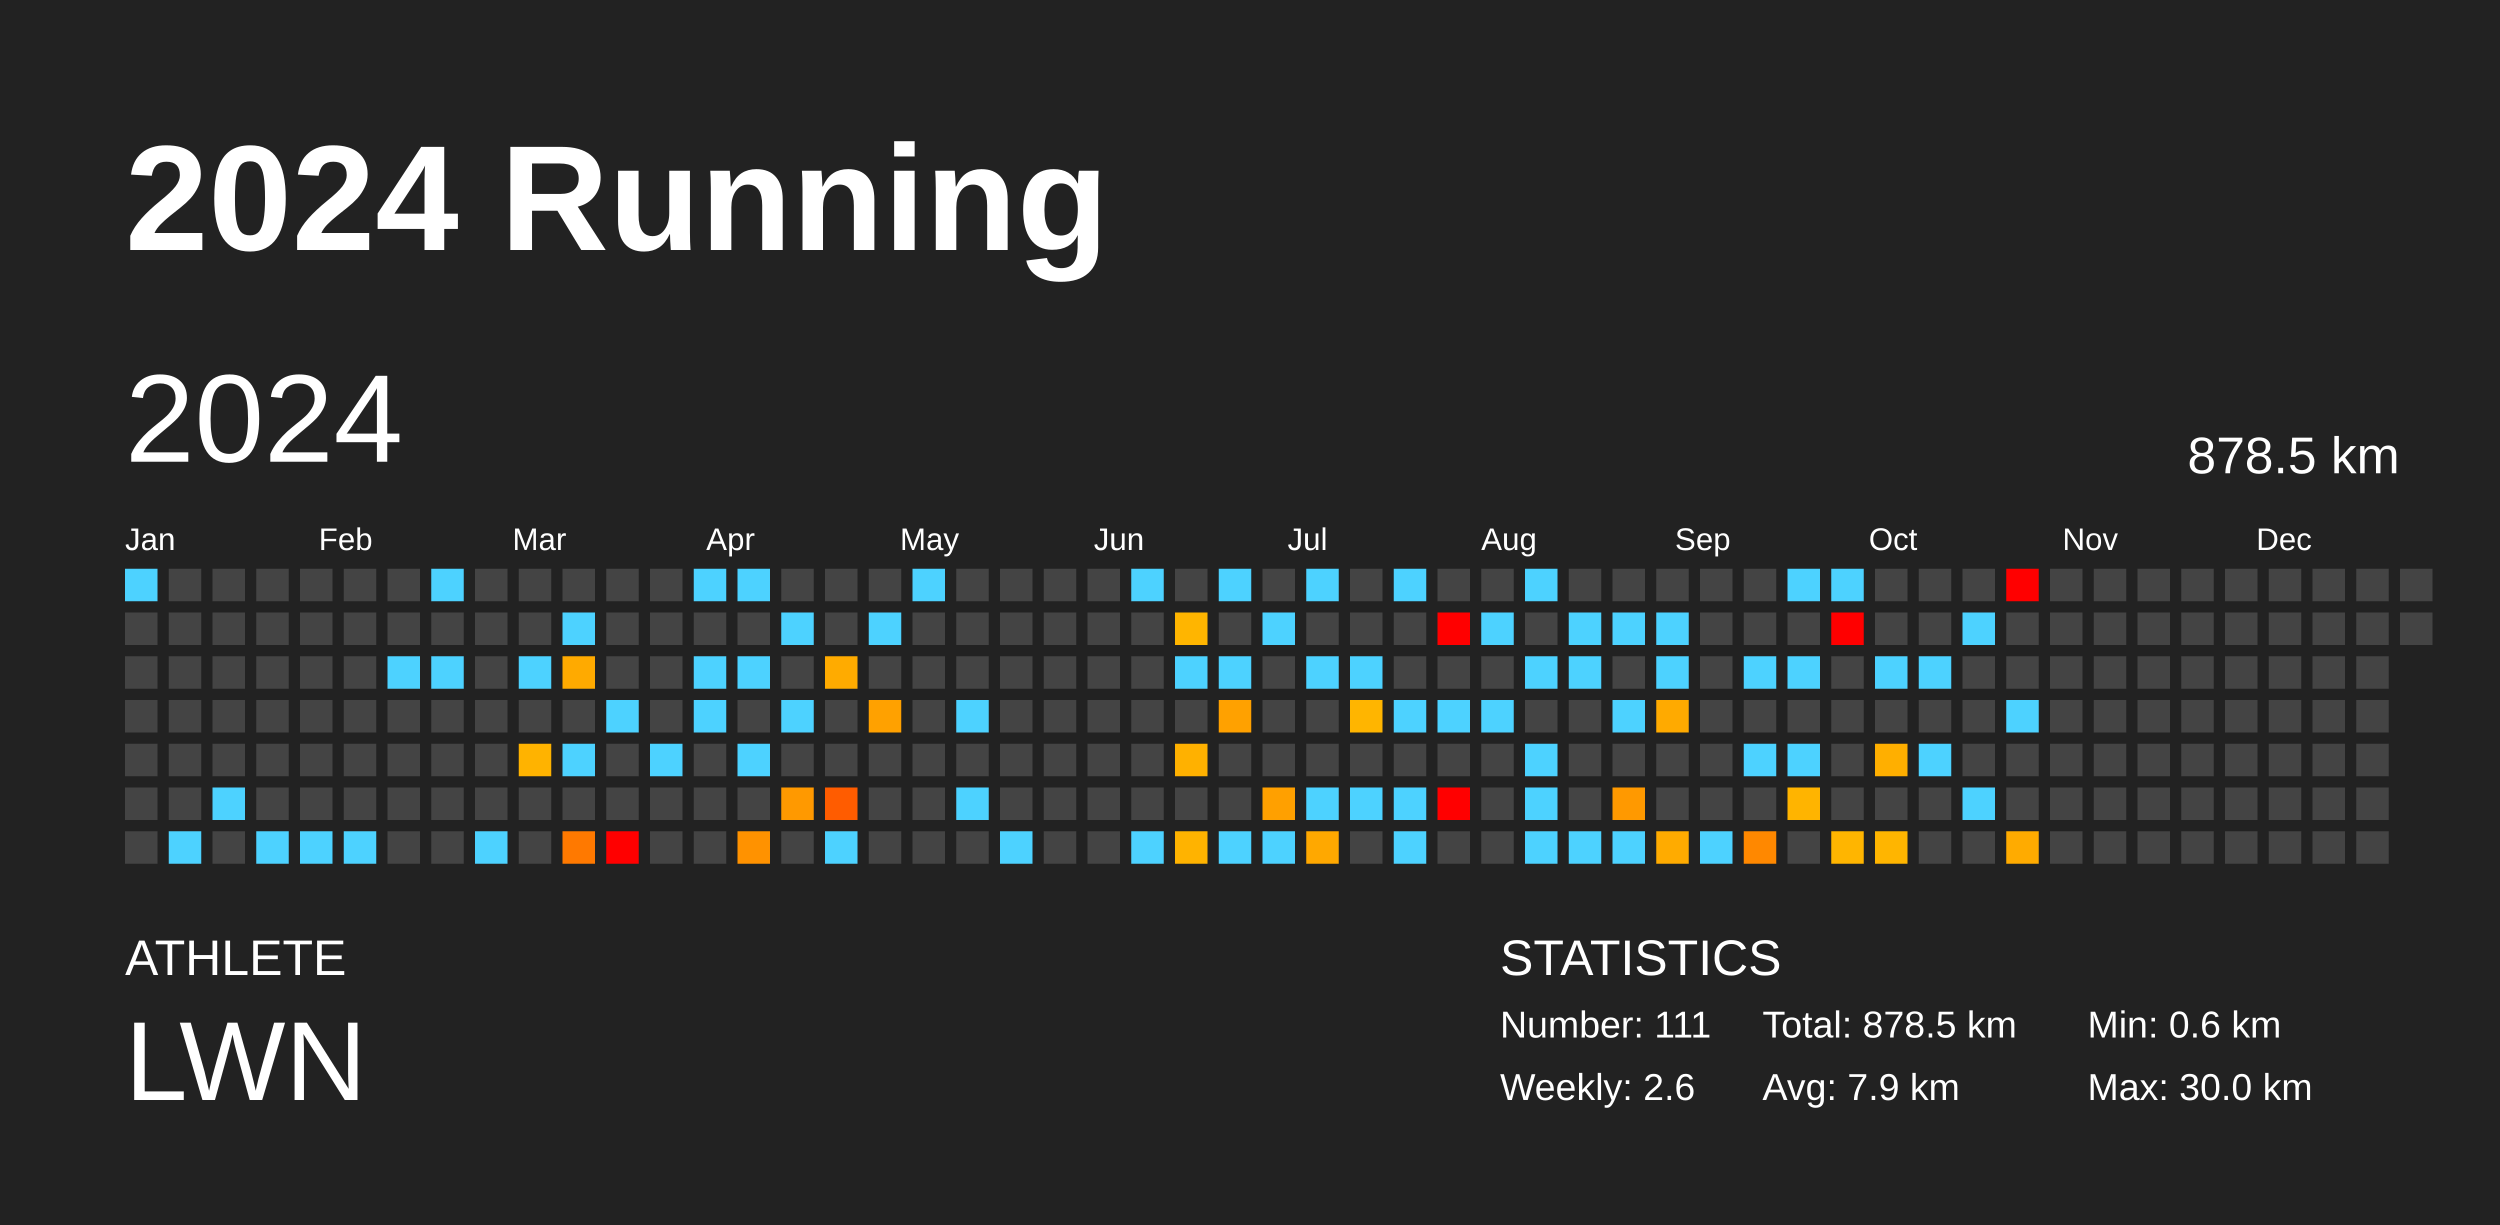
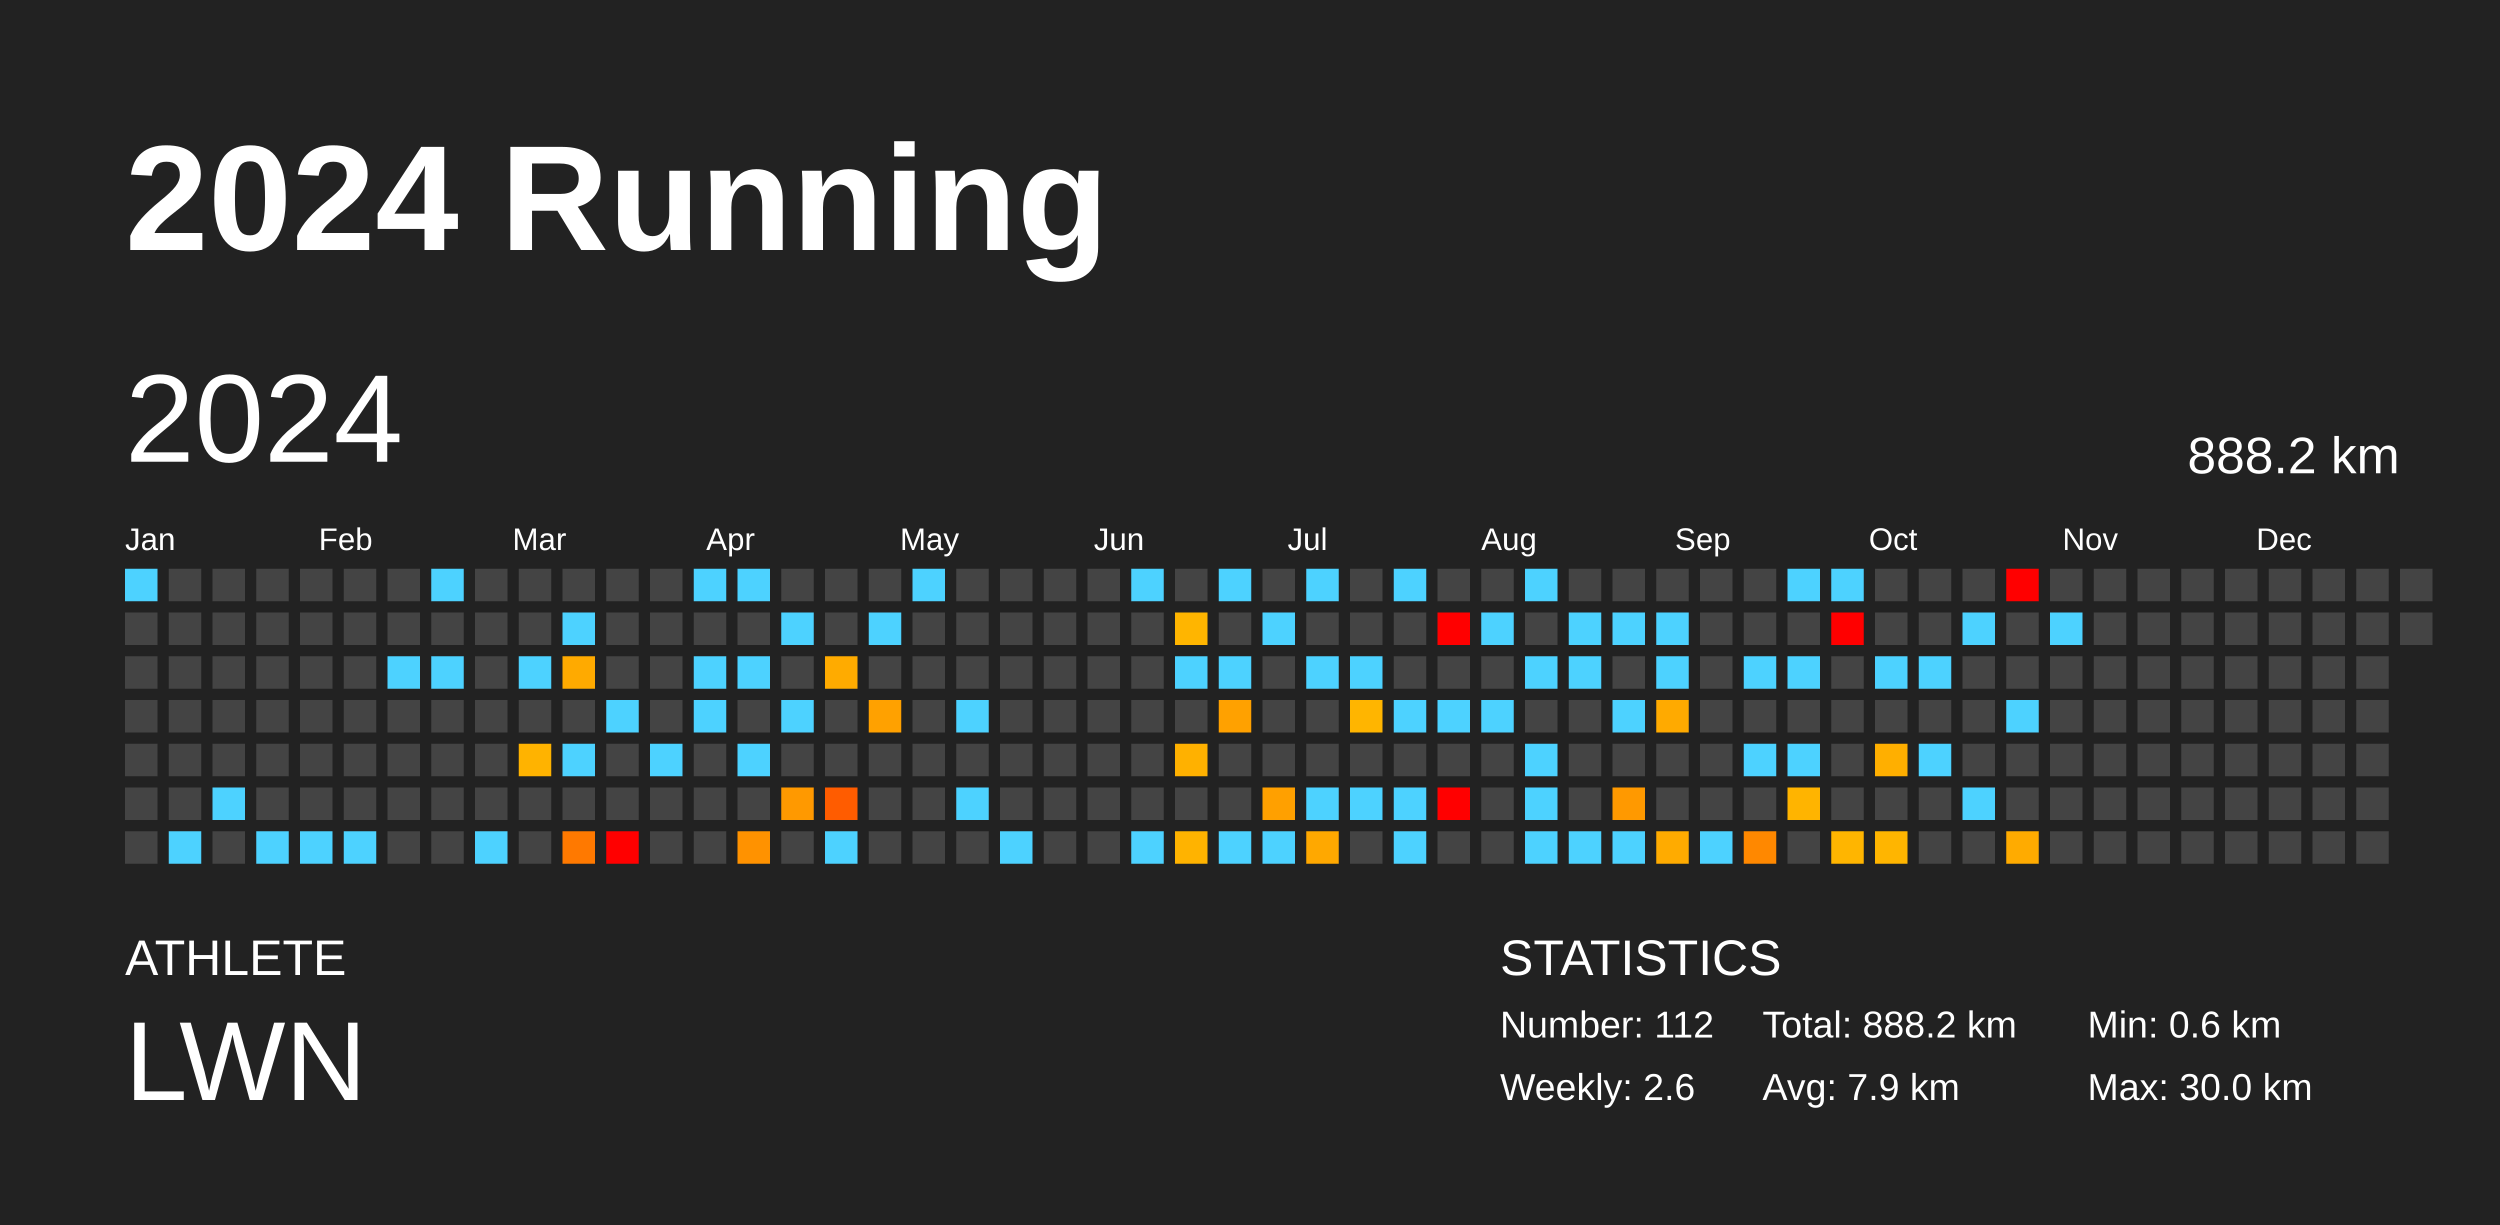
<svg xmlns="http://www.w3.org/2000/svg" baseProfile="full" height="98mm" version="1.1" viewBox="0,0,200,98" width="200mm">
  <defs />
  <rect fill="#222222" height="98" width="200" x="0" y="0" />
  <text fill="#FFFFFF" style="font-size:12px; font-family:Arial; font-weight:bold;" x="10" y="20">2024 Running</text>
  <text fill="#FFFFFF" style="font-size:4px; font-family:Arial" x="10" y="78">ATHLETE</text>
  <text fill="#FFFFFF" style="font-size:9px; font-family:Arial" x="10" y="88">LWN</text>
  <text fill="#FFFFFF" style="font-size:4px; font-family:Arial" x="120" y="78">STATISTICS</text>
-   <text fill="#FFFFFF" style="font-size:3px; font-family:Arial" x="120" y="83">Number: 111</text>
+   <text fill="#FFFFFF" style="font-size:3px; font-family:Arial" x="120" y="83">Number: 112</text>
  <text fill="#FFFFFF" style="font-size:3px; font-family:Arial" x="120" y="88">Weekly: 2.6</text>
-   <text fill="#FFFFFF" style="font-size:3px; font-family:Arial" x="141" y="83">Total: 878.5 km</text>
+   <text fill="#FFFFFF" style="font-size:3px; font-family:Arial" x="141" y="83">Total: 888.2 km</text>
  <text fill="#FFFFFF" style="font-size:3px; font-family:Arial" x="141" y="88">Avg: 7.9 km</text>
  <text fill="#FFFFFF" style="font-size:3px; font-family:Arial" x="167" y="83">Min: 0.6 km</text>
  <text fill="#FFFFFF" style="font-size:3px; font-family:Arial" x="167" y="88">Max: 30.0 km</text>
  <text dominant-baseline="hanging" fill="#FFFFFF" style="font-size:10.0px; font-family:Arial;" x="10" y="30">2024</text>
-   <text dominant-baseline="hanging" fill="#FFFFFF" style="font-size:4.125px; font-family:Arial;" x="175" y="35">878.5 km</text>
+   <text dominant-baseline="hanging" fill="#FFFFFF" style="font-size:4.125px; font-family:Arial;" x="175" y="35">888.2 km</text>
  <text fill="#FFFFFF" style="font-size:2.5px; font-family:Arial" x="10.0" y="44">Jan</text>
  <text fill="#FFFFFF" style="font-size:2.5px; font-family:Arial" x="25.5" y="44">Feb</text>
  <text fill="#FFFFFF" style="font-size:2.5px; font-family:Arial" x="41.0" y="44">Mar</text>
  <text fill="#FFFFFF" style="font-size:2.5px; font-family:Arial" x="56.5" y="44">Apr</text>
  <text fill="#FFFFFF" style="font-size:2.5px; font-family:Arial" x="72.0" y="44">May</text>
  <text fill="#FFFFFF" style="font-size:2.5px; font-family:Arial" x="87.5" y="44">Jun</text>
  <text fill="#FFFFFF" style="font-size:2.5px; font-family:Arial" x="103.0" y="44">Jul</text>
  <text fill="#FFFFFF" style="font-size:2.5px; font-family:Arial" x="118.5" y="44">Aug</text>
  <text fill="#FFFFFF" style="font-size:2.5px; font-family:Arial" x="134.0" y="44">Sep</text>
  <text fill="#FFFFFF" style="font-size:2.5px; font-family:Arial" x="149.5" y="44">Oct</text>
  <text fill="#FFFFFF" style="font-size:2.5px; font-family:Arial" x="165.0" y="44">Nov</text>
  <text fill="#FFFFFF" style="font-size:2.5px; font-family:Arial" x="180.5" y="44">Dec</text>
  <rect fill="#4dd2ff" height="2.6" width="2.6" x="10.0" y="45.5" />
  <rect fill="#444444" height="2.6" width="2.6" x="10.0" y="49.0" />
  <rect fill="#444444" height="2.6" width="2.6" x="10.0" y="52.5" />
  <rect fill="#444444" height="2.6" width="2.6" x="10.0" y="56.0" />
  <rect fill="#444444" height="2.6" width="2.6" x="10.0" y="59.5" />
  <rect fill="#444444" height="2.6" width="2.6" x="10.0" y="63.0" />
  <rect fill="#444444" height="2.6" width="2.6" x="10.0" y="66.5" />
  <rect fill="#444444" height="2.6" width="2.6" x="13.5" y="45.5" />
  <rect fill="#444444" height="2.6" width="2.6" x="13.5" y="49.0" />
  <rect fill="#444444" height="2.6" width="2.6" x="13.5" y="52.5" />
  <rect fill="#444444" height="2.6" width="2.6" x="13.5" y="56.0" />
  <rect fill="#444444" height="2.6" width="2.6" x="13.5" y="59.5" />
  <rect fill="#444444" height="2.6" width="2.6" x="13.5" y="63.0" />
  <rect fill="#4dd2ff" height="2.6" width="2.6" x="13.5" y="66.5" />
  <rect fill="#444444" height="2.6" width="2.6" x="17.0" y="45.5" />
  <rect fill="#444444" height="2.6" width="2.6" x="17.0" y="49.0" />
  <rect fill="#444444" height="2.6" width="2.6" x="17.0" y="52.5" />
  <rect fill="#444444" height="2.6" width="2.6" x="17.0" y="56.0" />
  <rect fill="#444444" height="2.6" width="2.6" x="17.0" y="59.5" />
  <rect fill="#4dd2ff" height="2.6" width="2.6" x="17.0" y="63.0" />
  <rect fill="#444444" height="2.6" width="2.6" x="17.0" y="66.5" />
  <rect fill="#444444" height="2.6" width="2.6" x="20.5" y="45.5" />
  <rect fill="#444444" height="2.6" width="2.6" x="20.5" y="49.0" />
  <rect fill="#444444" height="2.6" width="2.6" x="20.5" y="52.5" />
  <rect fill="#444444" height="2.6" width="2.6" x="20.5" y="56.0" />
  <rect fill="#444444" height="2.6" width="2.6" x="20.5" y="59.5" />
  <rect fill="#444444" height="2.6" width="2.6" x="20.5" y="63.0" />
  <rect fill="#4dd2ff" height="2.6" width="2.6" x="20.5" y="66.5" />
  <rect fill="#444444" height="2.6" width="2.6" x="24.0" y="45.5" />
  <rect fill="#444444" height="2.6" width="2.6" x="24.0" y="49.0" />
  <rect fill="#444444" height="2.6" width="2.6" x="24.0" y="52.5" />
  <rect fill="#444444" height="2.6" width="2.6" x="24.0" y="56.0" />
  <rect fill="#444444" height="2.6" width="2.6" x="24.0" y="59.5" />
  <rect fill="#444444" height="2.6" width="2.6" x="24.0" y="63.0" />
  <rect fill="#4dd2ff" height="2.6" width="2.6" x="24.0" y="66.5" />
  <rect fill="#444444" height="2.6" width="2.6" x="27.5" y="45.5" />
  <rect fill="#444444" height="2.6" width="2.6" x="27.5" y="49.0" />
  <rect fill="#444444" height="2.6" width="2.6" x="27.5" y="52.5" />
  <rect fill="#444444" height="2.6" width="2.6" x="27.5" y="56.0" />
  <rect fill="#444444" height="2.6" width="2.6" x="27.5" y="59.5" />
  <rect fill="#444444" height="2.6" width="2.6" x="27.5" y="63.0" />
  <rect fill="#4dd2ff" height="2.6" width="2.6" x="27.5" y="66.5" />
  <rect fill="#444444" height="2.6" width="2.6" x="31.0" y="45.5" />
  <rect fill="#444444" height="2.6" width="2.6" x="31.0" y="49.0" />
  <rect fill="#4dd2ff" height="2.6" width="2.6" x="31.0" y="52.5" />
  <rect fill="#444444" height="2.6" width="2.6" x="31.0" y="56.0" />
  <rect fill="#444444" height="2.6" width="2.6" x="31.0" y="59.5" />
  <rect fill="#444444" height="2.6" width="2.6" x="31.0" y="63.0" />
  <rect fill="#444444" height="2.6" width="2.6" x="31.0" y="66.5" />
  <rect fill="#4dd2ff" height="2.6" width="2.6" x="34.5" y="45.5" />
  <rect fill="#444444" height="2.6" width="2.6" x="34.5" y="49.0" />
  <rect fill="#4dd2ff" height="2.6" width="2.6" x="34.5" y="52.5" />
  <rect fill="#444444" height="2.6" width="2.6" x="34.5" y="56.0" />
  <rect fill="#444444" height="2.6" width="2.6" x="34.5" y="59.5" />
  <rect fill="#444444" height="2.6" width="2.6" x="34.5" y="63.0" />
  <rect fill="#444444" height="2.6" width="2.6" x="34.5" y="66.5" />
  <rect fill="#444444" height="2.6" width="2.6" x="38.0" y="45.5" />
  <rect fill="#444444" height="2.6" width="2.6" x="38.0" y="49.0" />
  <rect fill="#444444" height="2.6" width="2.6" x="38.0" y="52.5" />
  <rect fill="#444444" height="2.6" width="2.6" x="38.0" y="56.0" />
  <rect fill="#444444" height="2.6" width="2.6" x="38.0" y="59.5" />
  <rect fill="#444444" height="2.6" width="2.6" x="38.0" y="63.0" />
  <rect fill="#4dd2ff" height="2.6" width="2.6" x="38.0" y="66.5" />
  <rect fill="#444444" height="2.6" width="2.6" x="41.5" y="45.5" />
  <rect fill="#444444" height="2.6" width="2.6" x="41.5" y="49.0" />
  <rect fill="#4dd2ff" height="2.6" width="2.6" x="41.5" y="52.5" />
  <rect fill="#444444" height="2.6" width="2.6" x="41.5" y="56.0" />
  <rect fill="#ffb300" height="2.6" width="2.6" x="41.5" y="59.5" />
  <rect fill="#444444" height="2.6" width="2.6" x="41.5" y="63.0" />
  <rect fill="#444444" height="2.6" width="2.6" x="41.5" y="66.5" />
  <rect fill="#444444" height="2.6" width="2.6" x="45.0" y="45.5" />
  <rect fill="#4dd2ff" height="2.6" width="2.6" x="45.0" y="49.0" />
  <rect fill="#ffaa00" height="2.6" width="2.6" x="45.0" y="52.5" />
  <rect fill="#444444" height="2.6" width="2.6" x="45.0" y="56.0" />
  <rect fill="#4dd2ff" height="2.6" width="2.6" x="45.0" y="59.5" />
  <rect fill="#444444" height="2.6" width="2.6" x="45.0" y="63.0" />
  <rect fill="#ff7900" height="2.6" width="2.6" x="45.0" y="66.5" />
  <rect fill="#444444" height="2.6" width="2.6" x="48.5" y="45.5" />
  <rect fill="#444444" height="2.6" width="2.6" x="48.5" y="49.0" />
  <rect fill="#444444" height="2.6" width="2.6" x="48.5" y="52.5" />
  <rect fill="#4dd2ff" height="2.6" width="2.6" x="48.5" y="56.0" />
  <rect fill="#444444" height="2.6" width="2.6" x="48.5" y="59.5" />
  <rect fill="#444444" height="2.6" width="2.6" x="48.5" y="63.0" />
  <rect fill="red" height="2.6" width="2.6" x="48.5" y="66.5" />
  <rect fill="#444444" height="2.6" width="2.6" x="52.0" y="45.5" />
  <rect fill="#444444" height="2.6" width="2.6" x="52.0" y="49.0" />
  <rect fill="#444444" height="2.6" width="2.6" x="52.0" y="52.5" />
  <rect fill="#444444" height="2.6" width="2.6" x="52.0" y="56.0" />
  <rect fill="#4dd2ff" height="2.6" width="2.6" x="52.0" y="59.5" />
  <rect fill="#444444" height="2.6" width="2.6" x="52.0" y="63.0" />
  <rect fill="#444444" height="2.6" width="2.6" x="52.0" y="66.5" />
  <rect fill="#4dd2ff" height="2.6" width="2.6" x="55.5" y="45.5" />
  <rect fill="#444444" height="2.6" width="2.6" x="55.5" y="49.0" />
  <rect fill="#4dd2ff" height="2.6" width="2.6" x="55.5" y="52.5" />
  <rect fill="#4dd2ff" height="2.6" width="2.6" x="55.5" y="56.0" />
  <rect fill="#444444" height="2.6" width="2.6" x="55.5" y="59.5" />
  <rect fill="#444444" height="2.6" width="2.6" x="55.5" y="63.0" />
  <rect fill="#444444" height="2.6" width="2.6" x="55.5" y="66.5" />
  <rect fill="#4dd2ff" height="2.6" width="2.6" x="59.0" y="45.5" />
  <rect fill="#444444" height="2.6" width="2.6" x="59.0" y="49.0" />
  <rect fill="#4dd2ff" height="2.6" width="2.6" x="59.0" y="52.5" />
  <rect fill="#444444" height="2.6" width="2.6" x="59.0" y="56.0" />
  <rect fill="#4dd2ff" height="2.6" width="2.6" x="59.0" y="59.5" />
  <rect fill="#444444" height="2.6" width="2.6" x="59.0" y="63.0" />
  <rect fill="#ff9200" height="2.6" width="2.6" x="59.0" y="66.5" />
  <rect fill="#444444" height="2.6" width="2.6" x="62.5" y="45.5" />
  <rect fill="#4dd2ff" height="2.6" width="2.6" x="62.5" y="49.0" />
  <rect fill="#444444" height="2.6" width="2.6" x="62.5" y="52.5" />
  <rect fill="#4dd2ff" height="2.6" width="2.6" x="62.5" y="56.0" />
  <rect fill="#444444" height="2.6" width="2.6" x="62.5" y="59.5" />
  <rect fill="#ff9900" height="2.6" width="2.6" x="62.5" y="63.0" />
  <rect fill="#444444" height="2.6" width="2.6" x="62.5" y="66.5" />
  <rect fill="#444444" height="2.6" width="2.6" x="66.0" y="45.5" />
  <rect fill="#444444" height="2.6" width="2.6" x="66.0" y="49.0" />
  <rect fill="#ffab00" height="2.6" width="2.6" x="66.0" y="52.5" />
  <rect fill="#444444" height="2.6" width="2.6" x="66.0" y="56.0" />
  <rect fill="#444444" height="2.6" width="2.6" x="66.0" y="59.5" />
  <rect fill="#ff5c00" height="2.6" width="2.6" x="66.0" y="63.0" />
  <rect fill="#4dd2ff" height="2.6" width="2.6" x="66.0" y="66.5" />
  <rect fill="#444444" height="2.6" width="2.6" x="69.5" y="45.5" />
  <rect fill="#4dd2ff" height="2.6" width="2.6" x="69.5" y="49.0" />
  <rect fill="#444444" height="2.6" width="2.6" x="69.5" y="52.5" />
  <rect fill="#ffa100" height="2.6" width="2.6" x="69.5" y="56.0" />
  <rect fill="#444444" height="2.6" width="2.6" x="69.5" y="59.5" />
  <rect fill="#444444" height="2.6" width="2.6" x="69.5" y="63.0" />
  <rect fill="#444444" height="2.6" width="2.6" x="69.5" y="66.5" />
  <rect fill="#4dd2ff" height="2.6" width="2.6" x="73.0" y="45.5" />
  <rect fill="#444444" height="2.6" width="2.6" x="73.0" y="49.0" />
  <rect fill="#444444" height="2.6" width="2.6" x="73.0" y="52.5" />
  <rect fill="#444444" height="2.6" width="2.6" x="73.0" y="56.0" />
  <rect fill="#444444" height="2.6" width="2.6" x="73.0" y="59.5" />
  <rect fill="#444444" height="2.6" width="2.6" x="73.0" y="63.0" />
  <rect fill="#444444" height="2.6" width="2.6" x="73.0" y="66.5" />
  <rect fill="#444444" height="2.6" width="2.6" x="76.5" y="45.5" />
  <rect fill="#444444" height="2.6" width="2.6" x="76.5" y="49.0" />
  <rect fill="#444444" height="2.6" width="2.6" x="76.5" y="52.5" />
  <rect fill="#4dd2ff" height="2.6" width="2.6" x="76.5" y="56.0" />
  <rect fill="#444444" height="2.6" width="2.6" x="76.5" y="59.5" />
  <rect fill="#4dd2ff" height="2.6" width="2.6" x="76.5" y="63.0" />
  <rect fill="#444444" height="2.6" width="2.6" x="76.5" y="66.5" />
  <rect fill="#444444" height="2.6" width="2.6" x="80.0" y="45.5" />
  <rect fill="#444444" height="2.6" width="2.6" x="80.0" y="49.0" />
  <rect fill="#444444" height="2.6" width="2.6" x="80.0" y="52.5" />
  <rect fill="#444444" height="2.6" width="2.6" x="80.0" y="56.0" />
  <rect fill="#444444" height="2.6" width="2.6" x="80.0" y="59.5" />
  <rect fill="#444444" height="2.6" width="2.6" x="80.0" y="63.0" />
  <rect fill="#4dd2ff" height="2.6" width="2.6" x="80.0" y="66.5" />
  <rect fill="#444444" height="2.6" width="2.6" x="83.5" y="45.5" />
  <rect fill="#444444" height="2.6" width="2.6" x="83.5" y="49.0" />
  <rect fill="#444444" height="2.6" width="2.6" x="83.5" y="52.5" />
  <rect fill="#444444" height="2.6" width="2.6" x="83.5" y="56.0" />
  <rect fill="#444444" height="2.6" width="2.6" x="83.5" y="59.5" />
  <rect fill="#444444" height="2.6" width="2.6" x="83.5" y="63.0" />
  <rect fill="#444444" height="2.6" width="2.6" x="83.5" y="66.5" />
  <rect fill="#444444" height="2.6" width="2.6" x="87.0" y="45.5" />
  <rect fill="#444444" height="2.6" width="2.6" x="87.0" y="49.0" />
  <rect fill="#444444" height="2.6" width="2.6" x="87.0" y="52.5" />
  <rect fill="#444444" height="2.6" width="2.6" x="87.0" y="56.0" />
  <rect fill="#444444" height="2.6" width="2.6" x="87.0" y="59.5" />
  <rect fill="#444444" height="2.6" width="2.6" x="87.0" y="63.0" />
  <rect fill="#444444" height="2.6" width="2.6" x="87.0" y="66.5" />
  <rect fill="#4dd2ff" height="2.6" width="2.6" x="90.5" y="45.5" />
  <rect fill="#444444" height="2.6" width="2.6" x="90.5" y="49.0" />
  <rect fill="#444444" height="2.6" width="2.6" x="90.5" y="52.5" />
  <rect fill="#444444" height="2.6" width="2.6" x="90.5" y="56.0" />
  <rect fill="#444444" height="2.6" width="2.6" x="90.5" y="59.5" />
  <rect fill="#444444" height="2.6" width="2.6" x="90.5" y="63.0" />
  <rect fill="#4dd2ff" height="2.6" width="2.6" x="90.5" y="66.5" />
  <rect fill="#444444" height="2.6" width="2.6" x="94.0" y="45.5" />
  <rect fill="#ffb500" height="2.6" width="2.6" x="94.0" y="49.0" />
  <rect fill="#4dd2ff" height="2.6" width="2.6" x="94.0" y="52.5" />
  <rect fill="#444444" height="2.6" width="2.6" x="94.0" y="56.0" />
  <rect fill="#ffb100" height="2.6" width="2.6" x="94.0" y="59.5" />
  <rect fill="#444444" height="2.6" width="2.6" x="94.0" y="63.0" />
  <rect fill="#ffb300" height="2.6" width="2.6" x="94.0" y="66.5" />
  <rect fill="#4dd2ff" height="2.6" width="2.6" x="97.5" y="45.5" />
  <rect fill="#444444" height="2.6" width="2.6" x="97.5" y="49.0" />
  <rect fill="#4dd2ff" height="2.6" width="2.6" x="97.5" y="52.5" />
  <rect fill="#ffa100" height="2.6" width="2.6" x="97.5" y="56.0" />
  <rect fill="#444444" height="2.6" width="2.6" x="97.5" y="59.5" />
  <rect fill="#444444" height="2.6" width="2.6" x="97.5" y="63.0" />
  <rect fill="#4dd2ff" height="2.6" width="2.6" x="97.5" y="66.5" />
  <rect fill="#444444" height="2.6" width="2.6" x="101.0" y="45.5" />
  <rect fill="#4dd2ff" height="2.6" width="2.6" x="101.0" y="49.0" />
  <rect fill="#444444" height="2.6" width="2.6" x="101.0" y="52.5" />
  <rect fill="#444444" height="2.6" width="2.6" x="101.0" y="56.0" />
  <rect fill="#444444" height="2.6" width="2.6" x="101.0" y="59.5" />
  <rect fill="#ffa000" height="2.6" width="2.6" x="101.0" y="63.0" />
  <rect fill="#4dd2ff" height="2.6" width="2.6" x="101.0" y="66.5" />
  <rect fill="#4dd2ff" height="2.6" width="2.6" x="104.5" y="45.5" />
  <rect fill="#444444" height="2.6" width="2.6" x="104.5" y="49.0" />
  <rect fill="#4dd2ff" height="2.6" width="2.6" x="104.5" y="52.5" />
  <rect fill="#444444" height="2.6" width="2.6" x="104.5" y="56.0" />
  <rect fill="#444444" height="2.6" width="2.6" x="104.5" y="59.5" />
  <rect fill="#4dd2ff" height="2.6" width="2.6" x="104.5" y="63.0" />
  <rect fill="#ffa800" height="2.6" width="2.6" x="104.5" y="66.5" />
  <rect fill="#444444" height="2.6" width="2.6" x="108.0" y="45.5" />
  <rect fill="#444444" height="2.6" width="2.6" x="108.0" y="49.0" />
  <rect fill="#4dd2ff" height="2.6" width="2.6" x="108.0" y="52.5" />
  <rect fill="#ffb500" height="2.6" width="2.6" x="108.0" y="56.0" />
  <rect fill="#444444" height="2.6" width="2.6" x="108.0" y="59.5" />
  <rect fill="#4dd2ff" height="2.6" width="2.6" x="108.0" y="63.0" />
  <rect fill="#444444" height="2.6" width="2.6" x="108.0" y="66.5" />
  <rect fill="#4dd2ff" height="2.6" width="2.6" x="111.5" y="45.5" />
  <rect fill="#444444" height="2.6" width="2.6" x="111.5" y="49.0" />
  <rect fill="#444444" height="2.6" width="2.6" x="111.5" y="52.5" />
  <rect fill="#4dd2ff" height="2.6" width="2.6" x="111.5" y="56.0" />
  <rect fill="#444444" height="2.6" width="2.6" x="111.5" y="59.5" />
  <rect fill="#4dd2ff" height="2.6" width="2.6" x="111.5" y="63.0" />
  <rect fill="#4dd2ff" height="2.6" width="2.6" x="111.5" y="66.5" />
  <rect fill="#444444" height="2.6" width="2.6" x="115.0" y="45.5" />
  <rect fill="red" height="2.6" width="2.6" x="115.0" y="49.0" />
  <rect fill="#444444" height="2.6" width="2.6" x="115.0" y="52.5" />
  <rect fill="#4dd2ff" height="2.6" width="2.6" x="115.0" y="56.0" />
  <rect fill="#444444" height="2.6" width="2.6" x="115.0" y="59.5" />
  <rect fill="red" height="2.6" width="2.6" x="115.0" y="63.0" />
  <rect fill="#444444" height="2.6" width="2.6" x="115.0" y="66.5" />
  <rect fill="#444444" height="2.6" width="2.6" x="118.5" y="45.5" />
  <rect fill="#4dd2ff" height="2.6" width="2.6" x="118.5" y="49.0" />
  <rect fill="#444444" height="2.6" width="2.6" x="118.5" y="52.5" />
  <rect fill="#4dd2ff" height="2.6" width="2.6" x="118.5" y="56.0" />
  <rect fill="#444444" height="2.6" width="2.6" x="118.5" y="59.5" />
  <rect fill="#444444" height="2.6" width="2.6" x="118.5" y="63.0" />
  <rect fill="#444444" height="2.6" width="2.6" x="118.5" y="66.5" />
  <rect fill="#4dd2ff" height="2.6" width="2.6" x="122.0" y="45.5" />
  <rect fill="#444444" height="2.6" width="2.6" x="122.0" y="49.0" />
  <rect fill="#4dd2ff" height="2.6" width="2.6" x="122.0" y="52.5" />
  <rect fill="#444444" height="2.6" width="2.6" x="122.0" y="56.0" />
  <rect fill="#4dd2ff" height="2.6" width="2.6" x="122.0" y="59.5" />
  <rect fill="#4dd2ff" height="2.6" width="2.6" x="122.0" y="63.0" />
  <rect fill="#4dd2ff" height="2.6" width="2.6" x="122.0" y="66.5" />
  <rect fill="#444444" height="2.6" width="2.6" x="125.5" y="45.5" />
  <rect fill="#4dd2ff" height="2.6" width="2.6" x="125.5" y="49.0" />
  <rect fill="#4dd2ff" height="2.6" width="2.6" x="125.5" y="52.5" />
  <rect fill="#444444" height="2.6" width="2.6" x="125.5" y="56.0" />
  <rect fill="#444444" height="2.6" width="2.6" x="125.5" y="59.5" />
  <rect fill="#444444" height="2.6" width="2.6" x="125.5" y="63.0" />
  <rect fill="#4dd2ff" height="2.6" width="2.6" x="125.5" y="66.5" />
  <rect fill="#444444" height="2.6" width="2.6" x="129.0" y="45.5" />
  <rect fill="#4dd2ff" height="2.6" width="2.6" x="129.0" y="49.0" />
  <rect fill="#444444" height="2.6" width="2.6" x="129.0" y="52.5" />
  <rect fill="#4dd2ff" height="2.6" width="2.6" x="129.0" y="56.0" />
  <rect fill="#444444" height="2.6" width="2.6" x="129.0" y="59.5" />
  <rect fill="#ff9900" height="2.6" width="2.6" x="129.0" y="63.0" />
  <rect fill="#4dd2ff" height="2.6" width="2.6" x="129.0" y="66.5" />
  <rect fill="#444444" height="2.6" width="2.6" x="132.5" y="45.5" />
  <rect fill="#4dd2ff" height="2.6" width="2.6" x="132.5" y="49.0" />
  <rect fill="#4dd2ff" height="2.6" width="2.6" x="132.5" y="52.5" />
  <rect fill="#ffaa00" height="2.6" width="2.6" x="132.5" y="56.0" />
  <rect fill="#444444" height="2.6" width="2.6" x="132.5" y="59.5" />
  <rect fill="#444444" height="2.6" width="2.6" x="132.5" y="63.0" />
  <rect fill="#ffab00" height="2.6" width="2.6" x="132.5" y="66.5" />
  <rect fill="#444444" height="2.6" width="2.6" x="136.0" y="45.5" />
  <rect fill="#444444" height="2.6" width="2.6" x="136.0" y="49.0" />
  <rect fill="#444444" height="2.6" width="2.6" x="136.0" y="52.5" />
  <rect fill="#444444" height="2.6" width="2.6" x="136.0" y="56.0" />
  <rect fill="#444444" height="2.6" width="2.6" x="136.0" y="59.5" />
  <rect fill="#444444" height="2.6" width="2.6" x="136.0" y="63.0" />
  <rect fill="#4dd2ff" height="2.6" width="2.6" x="136.0" y="66.5" />
  <rect fill="#444444" height="2.6" width="2.6" x="139.5" y="45.5" />
  <rect fill="#444444" height="2.6" width="2.6" x="139.5" y="49.0" />
  <rect fill="#4dd2ff" height="2.6" width="2.6" x="139.5" y="52.5" />
  <rect fill="#444444" height="2.6" width="2.6" x="139.5" y="56.0" />
  <rect fill="#4dd2ff" height="2.6" width="2.6" x="139.5" y="59.5" />
  <rect fill="#444444" height="2.6" width="2.6" x="139.5" y="63.0" />
  <rect fill="#ff8800" height="2.6" width="2.6" x="139.5" y="66.5" />
  <rect fill="#4dd2ff" height="2.6" width="2.6" x="143.0" y="45.5" />
  <rect fill="#444444" height="2.6" width="2.6" x="143.0" y="49.0" />
  <rect fill="#4dd2ff" height="2.6" width="2.6" x="143.0" y="52.5" />
  <rect fill="#444444" height="2.6" width="2.6" x="143.0" y="56.0" />
  <rect fill="#4dd2ff" height="2.6" width="2.6" x="143.0" y="59.5" />
  <rect fill="#ffb400" height="2.6" width="2.6" x="143.0" y="63.0" />
  <rect fill="#444444" height="2.6" width="2.6" x="143.0" y="66.5" />
  <rect fill="#4dd2ff" height="2.6" width="2.6" x="146.5" y="45.5" />
  <rect fill="red" height="2.6" width="2.6" x="146.5" y="49.0" />
  <rect fill="#444444" height="2.6" width="2.6" x="146.5" y="52.5" />
  <rect fill="#444444" height="2.6" width="2.6" x="146.5" y="56.0" />
  <rect fill="#444444" height="2.6" width="2.6" x="146.5" y="59.5" />
  <rect fill="#444444" height="2.6" width="2.6" x="146.5" y="63.0" />
  <rect fill="#ffb500" height="2.6" width="2.6" x="146.5" y="66.5" />
  <rect fill="#444444" height="2.6" width="2.6" x="150.0" y="45.5" />
  <rect fill="#444444" height="2.6" width="2.6" x="150.0" y="49.0" />
  <rect fill="#4dd2ff" height="2.6" width="2.6" x="150.0" y="52.5" />
  <rect fill="#444444" height="2.6" width="2.6" x="150.0" y="56.0" />
  <rect fill="#ffaf00" height="2.6" width="2.6" x="150.0" y="59.5" />
  <rect fill="#444444" height="2.6" width="2.6" x="150.0" y="63.0" />
  <rect fill="#ffb500" height="2.6" width="2.6" x="150.0" y="66.5" />
  <rect fill="#444444" height="2.6" width="2.6" x="153.5" y="45.5" />
  <rect fill="#444444" height="2.6" width="2.6" x="153.5" y="49.0" />
  <rect fill="#4dd2ff" height="2.6" width="2.6" x="153.5" y="52.5" />
  <rect fill="#444444" height="2.6" width="2.6" x="153.5" y="56.0" />
  <rect fill="#4dd2ff" height="2.6" width="2.6" x="153.5" y="59.5" />
  <rect fill="#444444" height="2.6" width="2.6" x="153.5" y="63.0" />
  <rect fill="#444444" height="2.6" width="2.6" x="153.5" y="66.5" />
  <rect fill="#444444" height="2.6" width="2.6" x="157.0" y="45.5" />
  <rect fill="#4dd2ff" height="2.6" width="2.6" x="157.0" y="49.0" />
  <rect fill="#444444" height="2.6" width="2.6" x="157.0" y="52.5" />
  <rect fill="#444444" height="2.6" width="2.6" x="157.0" y="56.0" />
  <rect fill="#444444" height="2.6" width="2.6" x="157.0" y="59.5" />
  <rect fill="#4dd2ff" height="2.6" width="2.6" x="157.0" y="63.0" />
  <rect fill="#444444" height="2.6" width="2.6" x="157.0" y="66.5" />
  <rect fill="red" height="2.6" width="2.6" x="160.5" y="45.5" />
  <rect fill="#444444" height="2.6" width="2.6" x="160.5" y="49.0" />
  <rect fill="#444444" height="2.6" width="2.6" x="160.5" y="52.5" />
  <rect fill="#4dd2ff" height="2.6" width="2.6" x="160.5" y="56.0" />
  <rect fill="#444444" height="2.6" width="2.6" x="160.5" y="59.5" />
  <rect fill="#444444" height="2.6" width="2.6" x="160.5" y="63.0" />
  <rect fill="#ffab00" height="2.6" width="2.6" x="160.5" y="66.5" />
  <rect fill="#444444" height="2.6" width="2.6" x="164.0" y="45.5" />
-   <rect fill="#444444" height="2.6" width="2.6" x="164.0" y="49.0" />
+   <rect fill="#4dd2ff" height="2.6" width="2.6" x="164.0" y="49.0" />
  <rect fill="#444444" height="2.6" width="2.6" x="164.0" y="52.5" />
  <rect fill="#444444" height="2.6" width="2.6" x="164.0" y="56.0" />
  <rect fill="#444444" height="2.6" width="2.6" x="164.0" y="59.5" />
  <rect fill="#444444" height="2.6" width="2.6" x="164.0" y="63.0" />
  <rect fill="#444444" height="2.6" width="2.6" x="164.0" y="66.5" />
  <rect fill="#444444" height="2.6" width="2.6" x="167.5" y="45.5" />
  <rect fill="#444444" height="2.6" width="2.6" x="167.5" y="49.0" />
  <rect fill="#444444" height="2.6" width="2.6" x="167.5" y="52.5" />
  <rect fill="#444444" height="2.6" width="2.6" x="167.5" y="56.0" />
  <rect fill="#444444" height="2.6" width="2.6" x="167.5" y="59.5" />
  <rect fill="#444444" height="2.6" width="2.6" x="167.5" y="63.0" />
  <rect fill="#444444" height="2.6" width="2.6" x="167.5" y="66.5" />
  <rect fill="#444444" height="2.6" width="2.6" x="171.0" y="45.5" />
  <rect fill="#444444" height="2.6" width="2.6" x="171.0" y="49.0" />
  <rect fill="#444444" height="2.6" width="2.6" x="171.0" y="52.5" />
  <rect fill="#444444" height="2.6" width="2.6" x="171.0" y="56.0" />
  <rect fill="#444444" height="2.6" width="2.6" x="171.0" y="59.5" />
  <rect fill="#444444" height="2.6" width="2.6" x="171.0" y="63.0" />
  <rect fill="#444444" height="2.6" width="2.6" x="171.0" y="66.5" />
  <rect fill="#444444" height="2.6" width="2.6" x="174.5" y="45.5" />
  <rect fill="#444444" height="2.6" width="2.6" x="174.5" y="49.0" />
  <rect fill="#444444" height="2.6" width="2.6" x="174.5" y="52.5" />
  <rect fill="#444444" height="2.6" width="2.6" x="174.5" y="56.0" />
  <rect fill="#444444" height="2.6" width="2.6" x="174.5" y="59.5" />
  <rect fill="#444444" height="2.6" width="2.6" x="174.5" y="63.0" />
  <rect fill="#444444" height="2.6" width="2.6" x="174.5" y="66.5" />
  <rect fill="#444444" height="2.6" width="2.6" x="178.0" y="45.5" />
  <rect fill="#444444" height="2.6" width="2.6" x="178.0" y="49.0" />
  <rect fill="#444444" height="2.6" width="2.6" x="178.0" y="52.5" />
  <rect fill="#444444" height="2.6" width="2.6" x="178.0" y="56.0" />
  <rect fill="#444444" height="2.6" width="2.6" x="178.0" y="59.5" />
  <rect fill="#444444" height="2.6" width="2.6" x="178.0" y="63.0" />
  <rect fill="#444444" height="2.6" width="2.6" x="178.0" y="66.5" />
  <rect fill="#444444" height="2.6" width="2.6" x="181.5" y="45.5" />
  <rect fill="#444444" height="2.6" width="2.6" x="181.5" y="49.0" />
  <rect fill="#444444" height="2.6" width="2.6" x="181.5" y="52.5" />
  <rect fill="#444444" height="2.6" width="2.6" x="181.5" y="56.0" />
  <rect fill="#444444" height="2.6" width="2.6" x="181.5" y="59.5" />
  <rect fill="#444444" height="2.6" width="2.6" x="181.5" y="63.0" />
  <rect fill="#444444" height="2.6" width="2.6" x="181.5" y="66.5" />
  <rect fill="#444444" height="2.6" width="2.6" x="185.0" y="45.5" />
  <rect fill="#444444" height="2.6" width="2.6" x="185.0" y="49.0" />
  <rect fill="#444444" height="2.6" width="2.6" x="185.0" y="52.5" />
  <rect fill="#444444" height="2.6" width="2.6" x="185.0" y="56.0" />
  <rect fill="#444444" height="2.6" width="2.6" x="185.0" y="59.5" />
  <rect fill="#444444" height="2.6" width="2.6" x="185.0" y="63.0" />
  <rect fill="#444444" height="2.6" width="2.6" x="185.0" y="66.5" />
  <rect fill="#444444" height="2.6" width="2.6" x="188.5" y="45.5" />
  <rect fill="#444444" height="2.6" width="2.6" x="188.5" y="49.0" />
  <rect fill="#444444" height="2.6" width="2.6" x="188.5" y="52.5" />
  <rect fill="#444444" height="2.6" width="2.6" x="188.5" y="56.0" />
  <rect fill="#444444" height="2.6" width="2.6" x="188.5" y="59.5" />
  <rect fill="#444444" height="2.6" width="2.6" x="188.5" y="63.0" />
  <rect fill="#444444" height="2.6" width="2.6" x="188.5" y="66.5" />
  <rect fill="#444444" height="2.6" width="2.6" x="192.0" y="45.5" />
  <rect fill="#444444" height="2.6" width="2.6" x="192.0" y="49.0" />
</svg>
